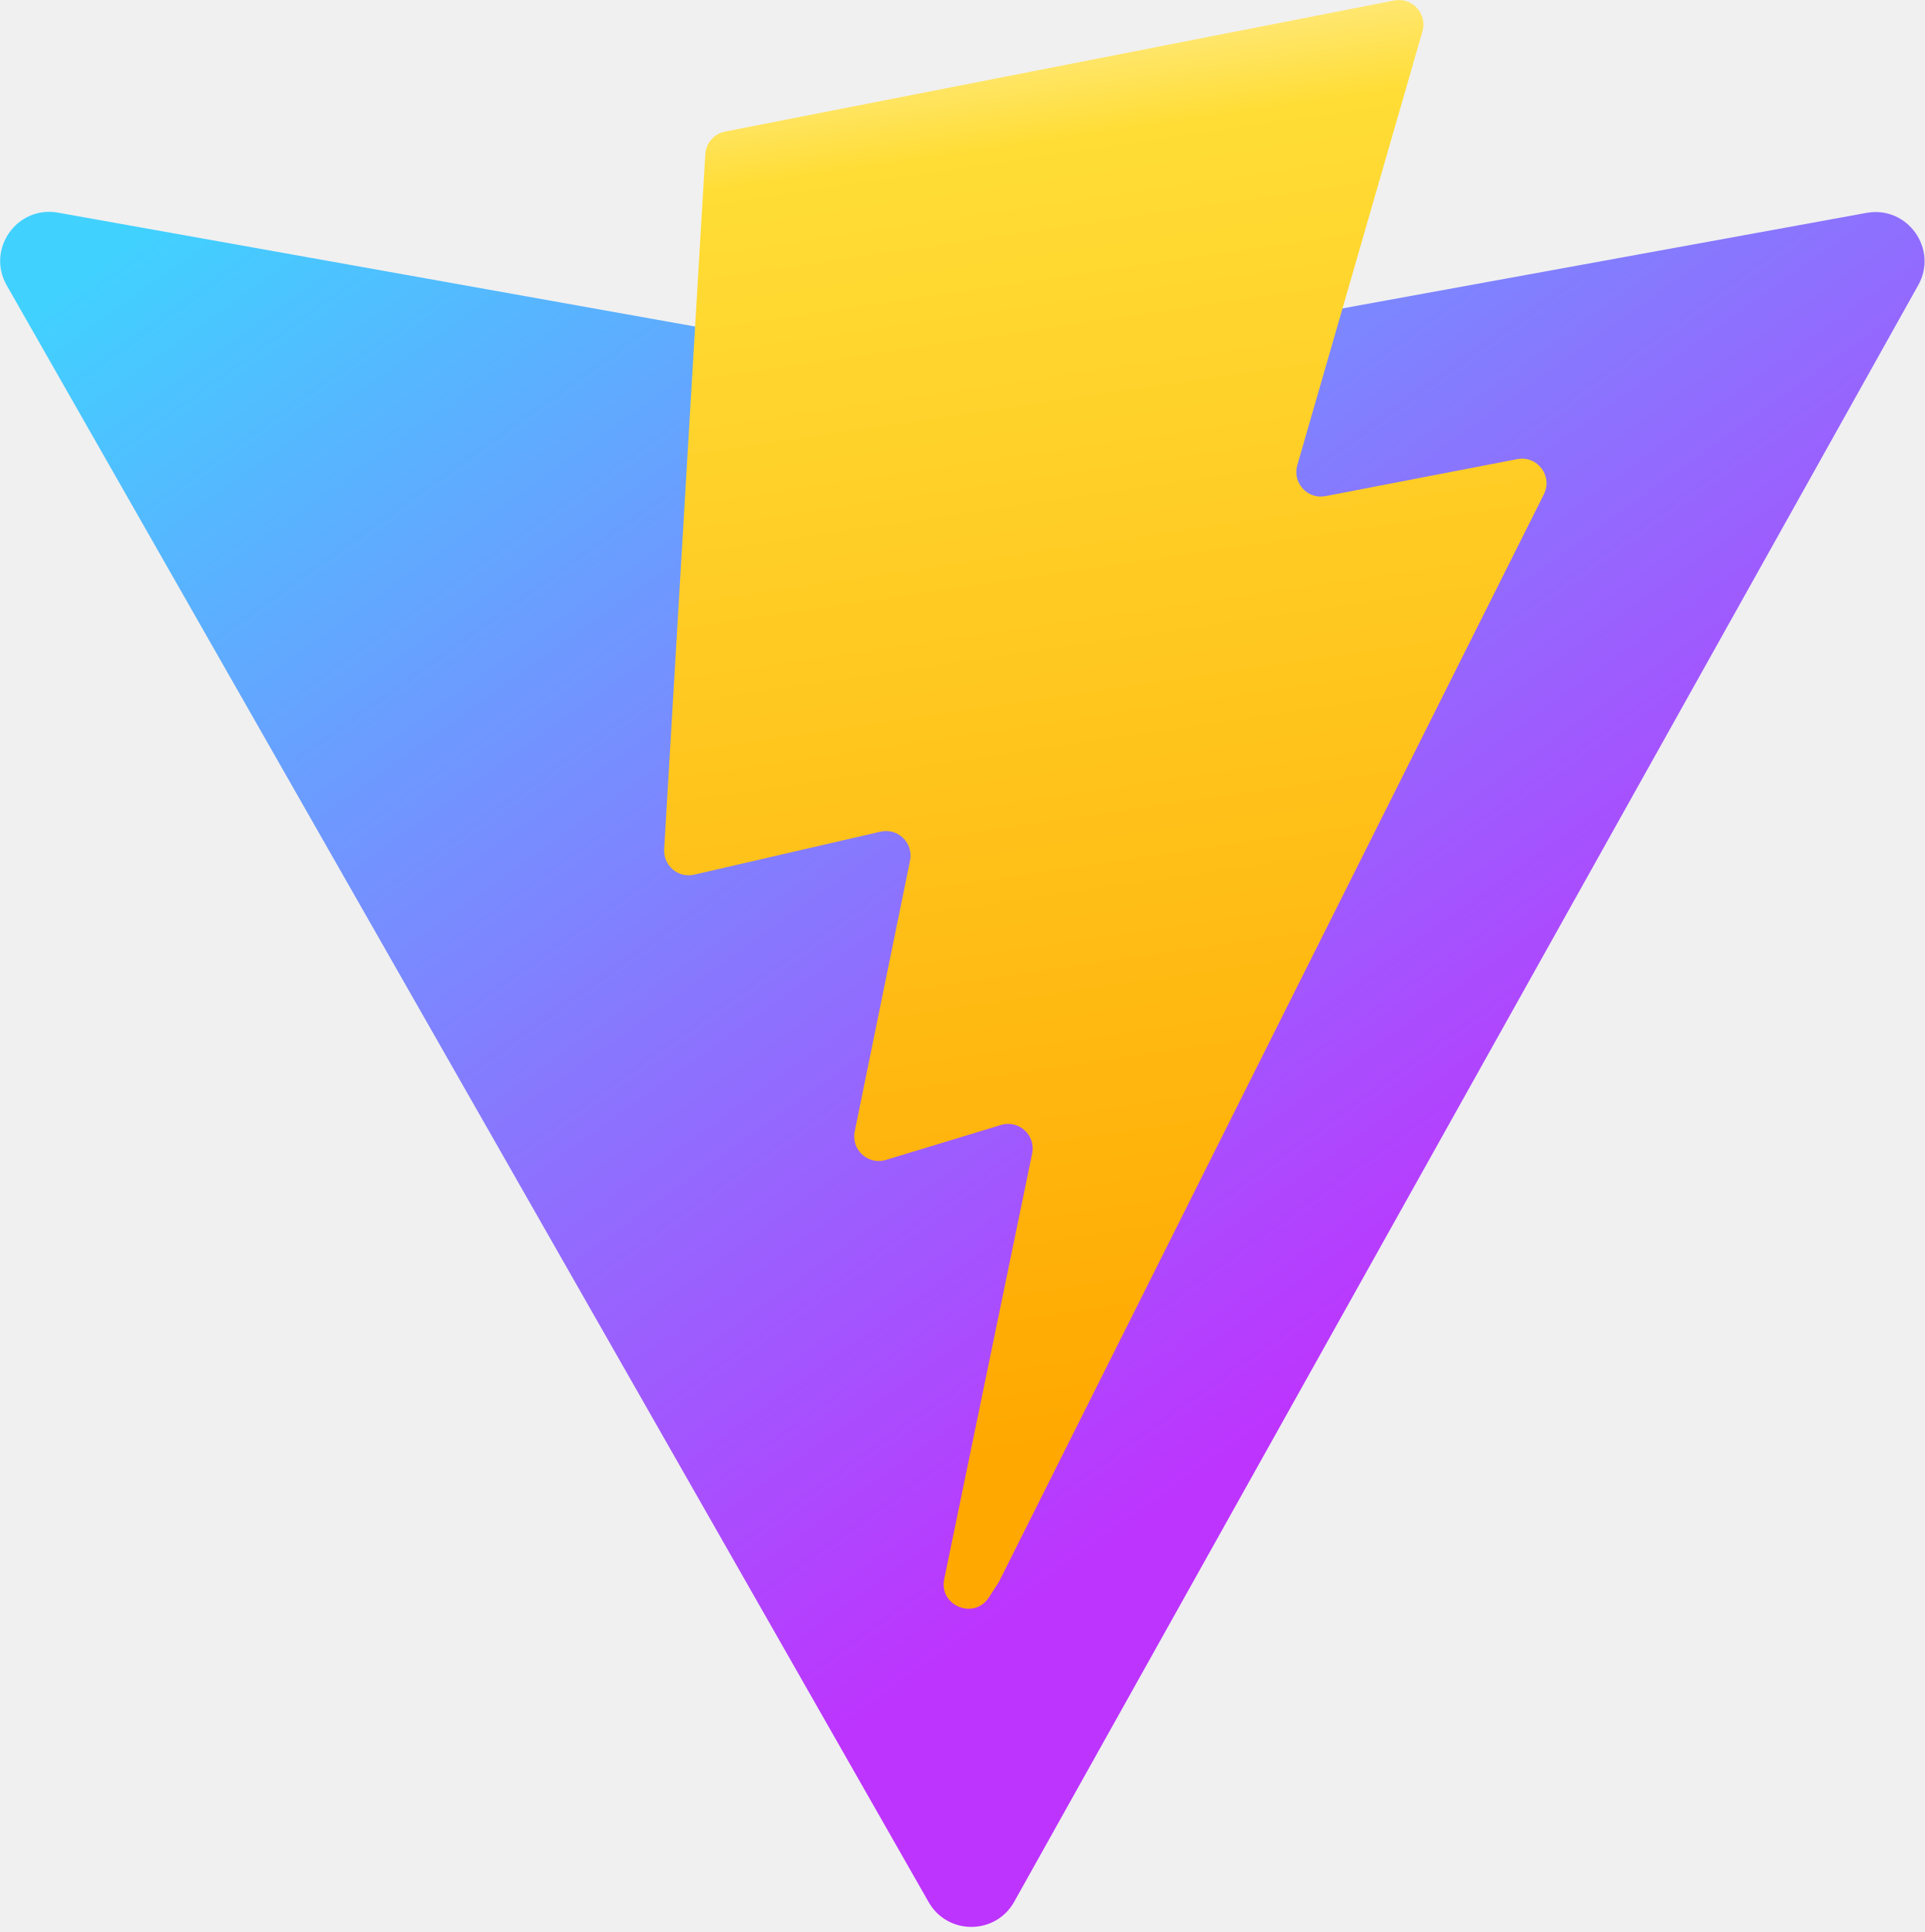
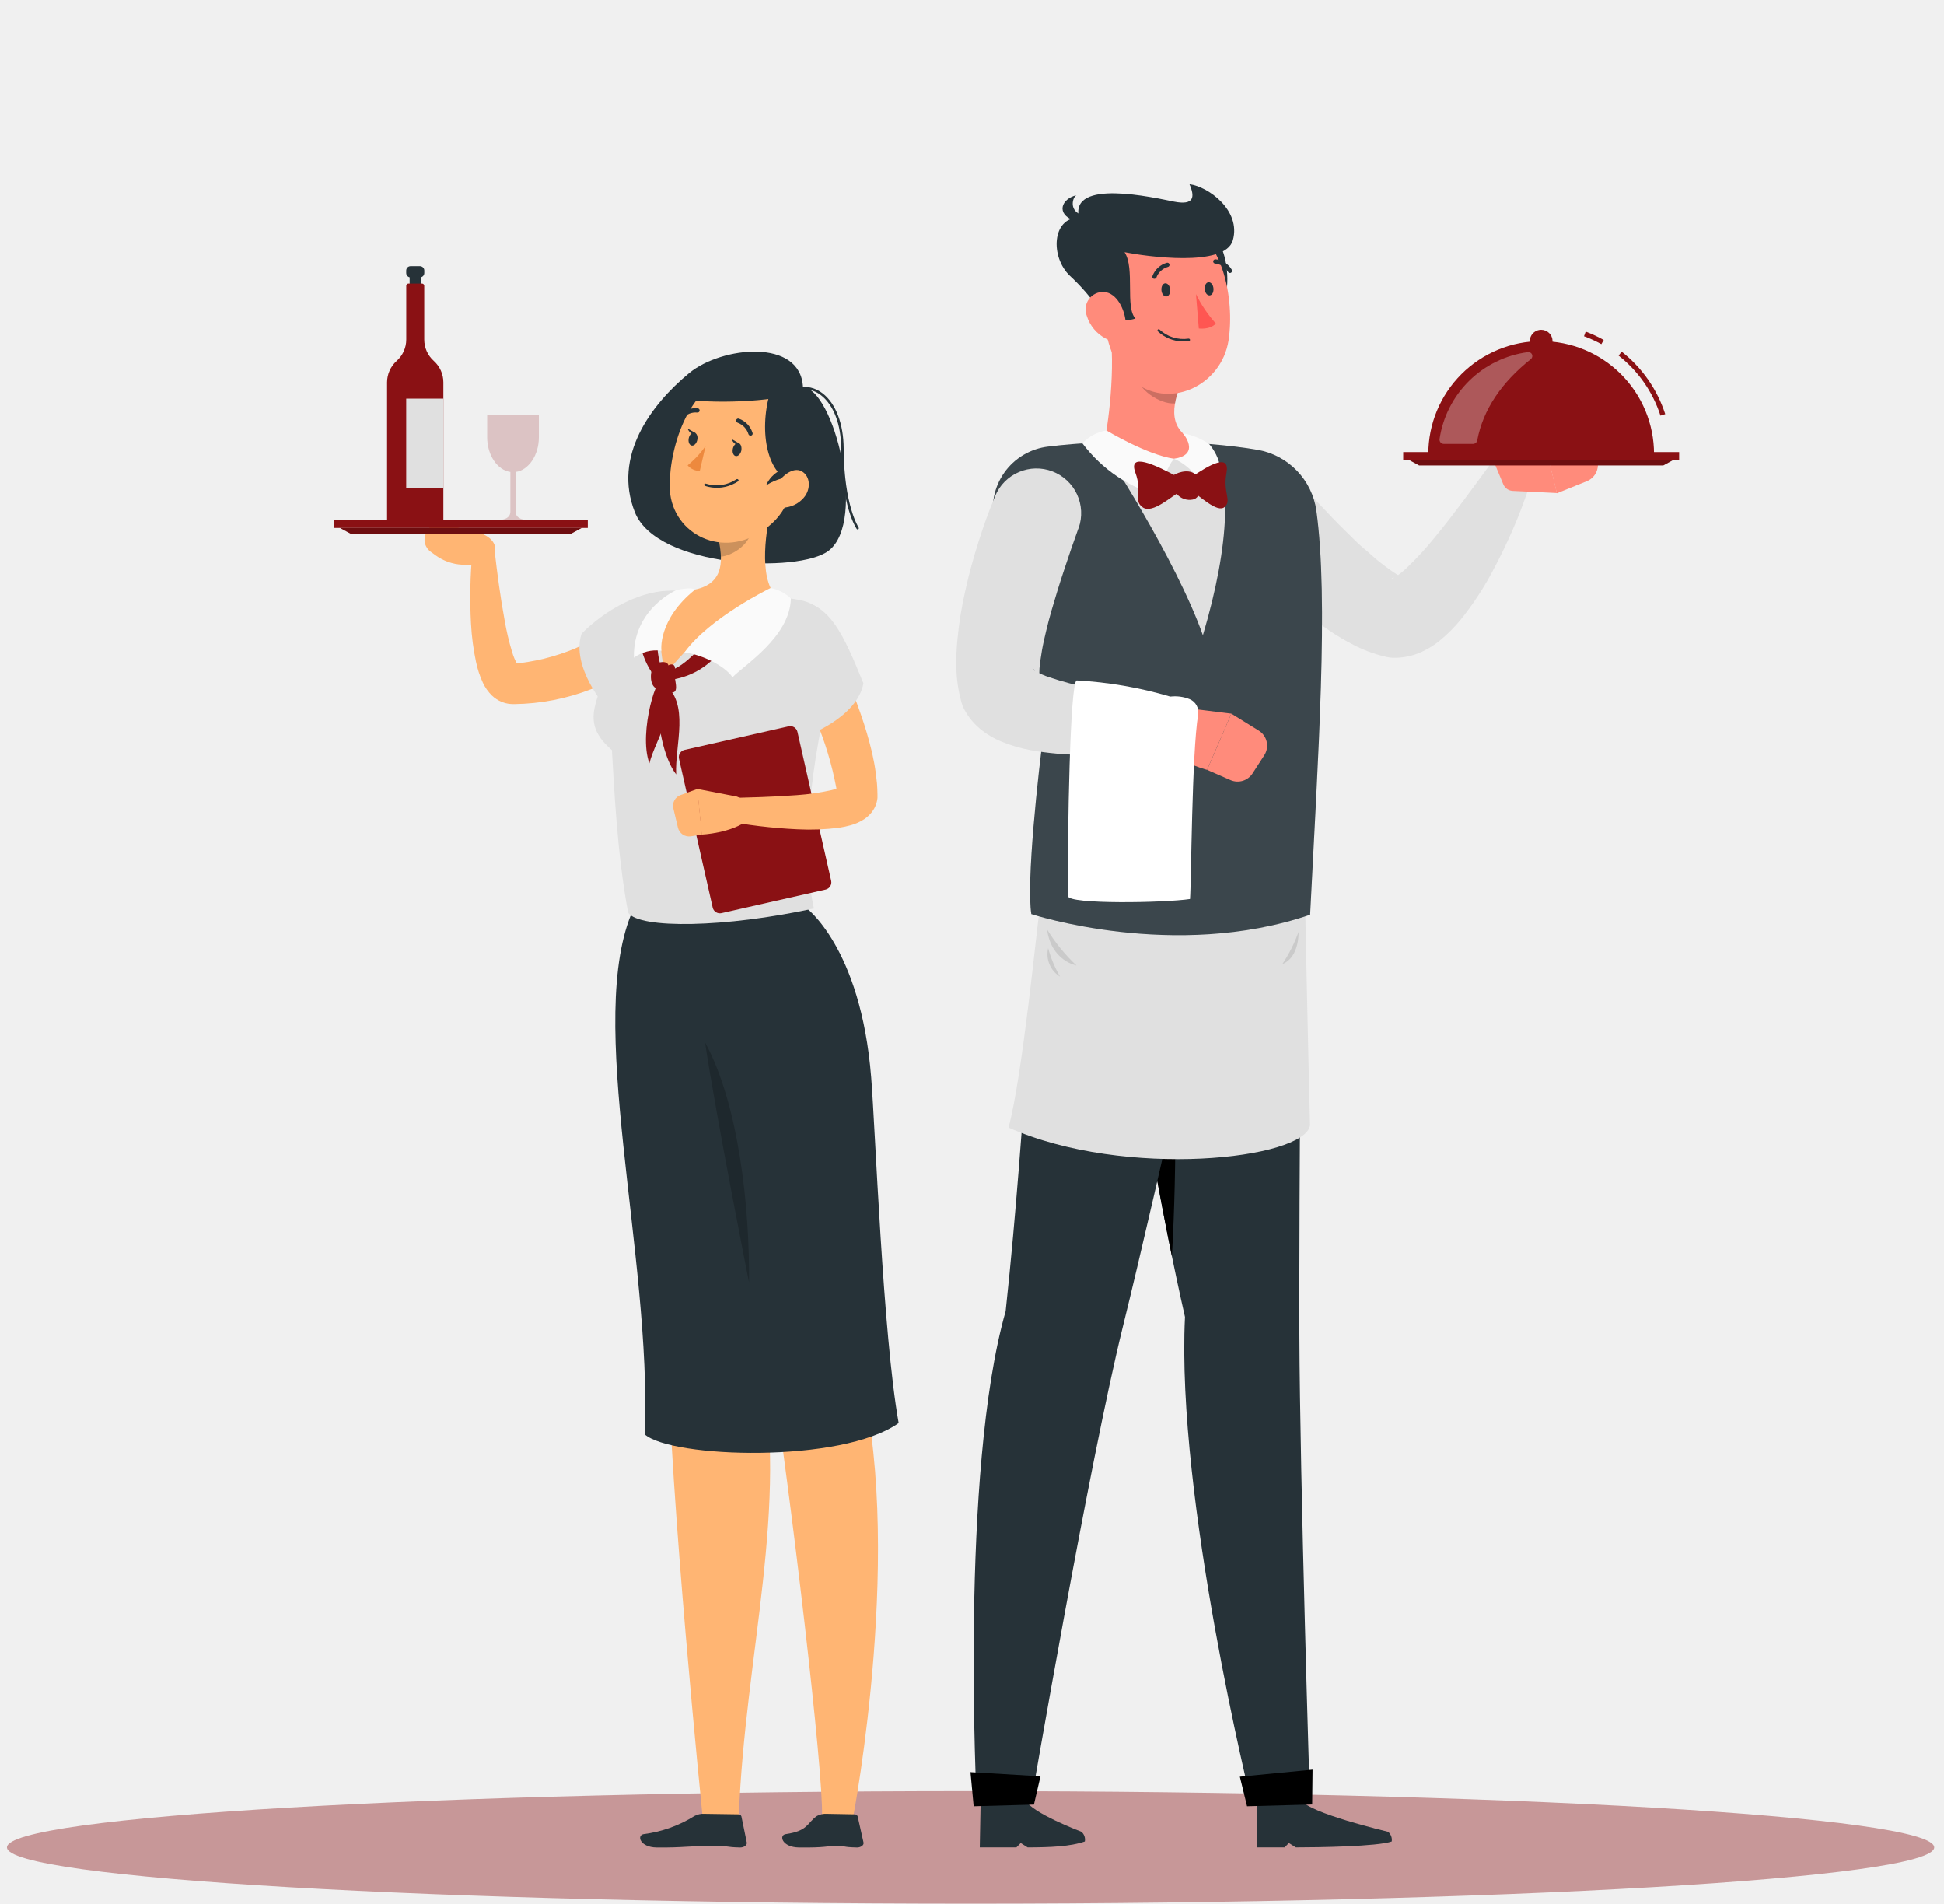
- <svg xmlns="http://www.w3.org/2000/svg" aria-hidden="true" role="img" class="iconify iconify--logos" width="31.88" height="32" preserveAspectRatio="xMidYMid meet" viewBox="0 0 256 257">
-   <defs>
-     <linearGradient id="IconifyId1813088fe1fbc01fb466" x1="-.828%" x2="57.636%" y1="7.652%" y2="78.411%">
-       <stop offset="0%" stop-color="#41D1FF" />
-       <stop offset="100%" stop-color="#BD34FE" />
-     </linearGradient>
-     <linearGradient id="IconifyId1813088fe1fbc01fb467" x1="43.376%" x2="50.316%" y1="2.242%" y2="89.03%">
-       <stop offset="0%" stop-color="#FFEA83" />
-       <stop offset="8.333%" stop-color="#FFDD35" />
-       <stop offset="100%" stop-color="#FFA800" />
-     </linearGradient>
-   </defs>
-   <path fill="url(#IconifyId1813088fe1fbc01fb466)" d="M255.153 37.938L134.897 252.976c-2.483 4.44-8.862 4.466-11.382.048L.875 37.958c-2.746-4.814 1.371-10.646 6.827-9.67l120.385 21.517a6.537 6.537 0 0 0 2.322-.004l117.867-21.483c5.438-.991 9.574 4.796 6.877 9.62Z" />
-   <path fill="url(#IconifyId1813088fe1fbc01fb467)" d="M185.432.063L96.44 17.501a3.268 3.268 0 0 0-2.634 3.014l-5.474 92.456a3.268 3.268 0 0 0 3.997 3.378l24.777-5.718c2.318-.535 4.413 1.507 3.936 3.838l-7.361 36.047c-.495 2.426 1.782 4.5 4.151 3.78l15.304-4.649c2.372-.72 4.652 1.36 4.15 3.788l-11.698 56.621c-.732 3.542 3.979 5.473 5.943 2.437l1.313-2.028l72.516-144.72c1.215-2.423-.88-5.186-3.54-4.672l-25.505 4.922c-2.396.462-4.435-1.77-3.759-4.114l16.646-57.705c.677-2.35-1.37-4.583-3.769-4.113Z" />
+ <svg xmlns="http://www.w3.org/2000/svg" width="143" height="140" viewBox="0 0 143 140" fill="none">
+   <path opacity="0.4" d="M71.395 140C110.543 140 142.278 138.147 142.278 135.862C142.278 133.576 110.543 131.723 71.395 131.723C32.248 131.723 0.513 133.576 0.513 135.862C0.513 138.147 32.248 140 71.395 140Z" fill="#8A1114" />
+   <path d="M50.7 27.434C47.852 29.781 45.07 33.565 46.7 37.67C48.331 41.776 58.764 42.189 60.958 40.5C63.809 38.306 61.291 28.538 59.068 28.48C58.9 24.857 53.08 25.471 50.7 27.434Z" fill="#263238" />
+   <path d="M46.711 66.972C46.711 66.972 47.855 87.788 49.117 99.059C49.245 109.642 51.676 133.551 51.676 133.551H54.348C54.798 121.688 58.099 110.611 55.906 100.148C61.024 79.603 57.518 66.986 57.518 66.986L46.711 66.972Z" fill="#FFB573" />
+   <path d="M49.621 66.986C49.621 66.986 55.123 90.076 56.63 99.911C58.216 110.242 60.578 130.29 60.468 133.544H62.775C62.775 133.544 66.65 113.262 63.064 100.276C66.021 71.03 58.724 67.008 58.724 67.008L49.621 66.986Z" fill="#FFB573" />
+   <path d="M36.427 40.281C36.256 39.034 33.967 38.928 33.967 38.928L32.87 38.376C32.678 38.258 32.447 38.219 32.227 38.269C32.006 38.318 31.814 38.451 31.689 38.639L31.324 39.246C31.217 39.485 31.2 39.754 31.274 40.005C31.349 40.255 31.51 40.471 31.73 40.613L32.062 40.855C32.628 41.259 33.298 41.494 33.993 41.531L35.005 41.586C35.228 41.599 35.451 41.571 35.663 41.505C35.915 41.426 36.13 41.258 36.269 41.033C36.407 40.809 36.459 40.541 36.416 40.281H36.427Z" fill="#FFB573" />
+   <path d="M48.481 47.574C48.342 47.716 48.269 47.786 48.166 47.877L47.877 48.133C47.687 48.294 47.49 48.444 47.296 48.594C46.901 48.886 46.499 49.157 46.086 49.413C45.257 49.912 44.386 50.337 43.483 50.685C41.685 51.385 39.775 51.756 37.846 51.782H37.678C37.59 51.78 37.502 51.773 37.414 51.76C37.243 51.735 37.075 51.689 36.914 51.624C36.643 51.513 36.395 51.352 36.182 51.149C35.908 50.879 35.684 50.562 35.521 50.213C35.293 49.719 35.122 49.2 35.013 48.667C34.819 47.749 34.697 46.818 34.647 45.881C34.548 44.087 34.585 42.288 34.757 40.5C34.777 40.3 34.87 40.114 35.018 39.979C35.167 39.843 35.359 39.767 35.56 39.764C35.761 39.761 35.956 39.833 36.108 39.964C36.26 40.096 36.358 40.279 36.383 40.478V40.5C36.581 42.203 36.808 43.933 37.115 45.589C37.25 46.391 37.437 47.183 37.674 47.961C37.769 48.28 37.898 48.586 38.062 48.875C38.127 48.981 38.193 49.032 38.164 48.996C38.115 48.944 38.055 48.904 37.988 48.879C37.929 48.852 37.866 48.834 37.802 48.824H37.703C38.489 48.752 39.269 48.623 40.036 48.437C40.796 48.247 41.541 48.002 42.266 47.705C42.987 47.397 43.683 47.03 44.346 46.609C44.679 46.404 45 46.188 45.311 45.958C45.465 45.845 45.611 45.728 45.757 45.611L45.969 45.435L46.13 45.293L46.225 45.209C46.544 44.923 46.962 44.773 47.389 44.791C47.817 44.809 48.22 44.994 48.514 45.305C48.808 45.616 48.968 46.03 48.961 46.458C48.954 46.886 48.781 47.294 48.477 47.596L48.481 47.574Z" fill="#FFB573" />
+   <path d="M50.279 43.516C47.388 43.033 44.353 45 42.781 46.601C41.97 49.044 44.569 52.012 44.569 52.012C44.569 52.012 48.272 49.738 49.607 48.184C50.941 46.631 51.946 43.794 50.279 43.516Z" fill="#E0E0E0" />
+   <path d="M59.236 66.708C59.236 66.708 63.316 69.604 64.084 79.23C64.391 83.021 64.943 98.145 66.105 104.652C61.919 107.642 49.387 107.233 47.424 105.486C47.98 92.325 42.949 74.868 46.598 66.84C52.637 66.098 59.236 66.708 59.236 66.708Z" fill="#263238" />
+   <path opacity="0.2" d="M55.098 94.313C55.153 88.782 54.337 81.171 51.862 76.659C52.707 82.289 55.098 94.313 55.098 94.313Z" fill="black" />
+   <path d="M44.682 47.976C44.682 51.109 42.185 52.754 45.011 55.167C45.179 57.872 45.377 62.716 46.207 67.129C47.066 68.324 53.346 68.225 59.872 66.811C59.02 63.027 59.335 56.863 61.569 48.433C61.687 47.965 61.709 47.478 61.63 47.001C61.552 46.525 61.377 46.07 61.114 45.665C60.852 45.259 60.509 44.912 60.107 44.646C59.704 44.379 59.251 44.199 58.775 44.115C58.238 44.02 57.679 43.933 57.086 43.86C55.045 43.559 52.986 43.405 50.923 43.399C50.257 43.399 49.566 43.443 48.908 43.487C47.765 43.557 46.692 44.061 45.907 44.895C45.122 45.729 44.684 46.831 44.682 47.976Z" fill="#E0E0E0" />
+   <path d="M58.014 53.416L50.355 55.15C50.063 55.216 49.881 55.506 49.947 55.797L52.426 66.747C52.492 67.038 52.782 67.221 53.074 67.155L60.732 65.421C61.024 65.355 61.206 65.065 61.141 64.774L58.661 53.824C58.595 53.532 58.305 53.35 58.014 53.416Z" fill="#8A1114" />
+   <path d="M51.679 47.438C51.679 47.438 50.44 48.923 49.416 49.266L49.3 49.998C50.594 49.832 51.789 49.216 52.674 48.257L51.679 47.438Z" fill="#8A1114" />
+   <path d="M48.312 46.543C48.312 46.543 48.261 48.473 48.795 49.416L48.397 50.045C47.535 49.064 47.045 47.812 47.015 46.506L48.312 46.543Z" fill="#8A1114" />
+   <path d="M56.834 36.906C56.344 38.851 55.77 42.438 57.086 43.852C57.086 43.852 52.184 45.19 48.989 49.577C47.526 44.967 50.937 43.392 50.937 43.392C53.171 43.026 53.2 41.396 52.893 39.831L56.834 36.906Z" fill="#FFB573" />
+   <path opacity="0.2" d="M55.229 38.102L52.897 39.838C52.972 40.199 53.016 40.566 53.029 40.935C53.877 40.876 55.083 40.039 55.222 39.165C55.286 38.814 55.288 38.454 55.229 38.102V38.102Z" fill="black" />
+   <path d="M59.108 33.441C58.169 36.592 57.84 37.948 55.862 39.187C52.886 41.048 49.281 39.133 49.259 35.747C49.259 32.698 50.784 28.07 54.173 27.566C57.562 27.061 60.062 30.285 59.108 33.441Z" fill="#FFB573" />
+   <path d="M56.651 28.838C55.763 31.876 56.523 35.053 58.337 35.418C60.856 34.479 60.731 31.682 60.088 30.403C59.444 29.123 57.163 27.087 56.651 28.838Z" fill="#263238" />
+   <path d="M58.03 34.296C56.63 34.76 56.359 35.7 56.359 35.7C56.359 35.7 57.32 35.02 58.242 35.148C58.108 34.883 58.035 34.592 58.03 34.296Z" fill="#263238" />
+   <path d="M54.531 33.144C54.469 33.404 54.282 33.579 54.111 33.539C53.939 33.499 53.847 33.247 53.91 32.987C53.972 32.728 54.158 32.548 54.33 32.592C54.502 32.636 54.578 32.885 54.531 33.144Z" fill="#263238" />
+   <path d="M51.288 32.373C51.226 32.633 51.04 32.808 50.868 32.764C50.696 32.72 50.605 32.475 50.667 32.212C50.729 31.949 50.915 31.777 51.087 31.821C51.259 31.865 51.354 32.11 51.288 32.373Z" fill="#263238" />
+   <path d="M51.168 31.854L50.579 31.514C50.579 31.514 50.788 32.084 51.168 31.854Z" fill="#263238" />
+   <path d="M51.903 32.797C51.531 33.332 51.085 33.812 50.579 34.223C50.69 34.352 50.828 34.455 50.982 34.526C51.137 34.598 51.305 34.635 51.475 34.636L51.903 32.797Z" fill="#ED893E" />
+   <path d="M59.126 36.603C58.933 36.83 58.693 37.013 58.422 37.139C58.151 37.265 57.857 37.332 57.558 37.334C56.794 37.312 56.662 36.435 57.083 35.714C57.448 35.064 58.311 34.292 58.977 34.661C59.642 35.031 59.645 36.011 59.126 36.603Z" fill="#FFB573" />
+   <path d="M55.142 32.026C55.102 32.006 55.072 31.972 55.057 31.931C54.999 31.739 54.897 31.564 54.76 31.419C54.623 31.273 54.455 31.16 54.268 31.09C54.227 31.079 54.193 31.052 54.172 31.016C54.151 30.98 54.144 30.937 54.154 30.896C54.159 30.876 54.168 30.857 54.18 30.84C54.192 30.824 54.208 30.81 54.226 30.8C54.243 30.79 54.263 30.783 54.284 30.781C54.304 30.778 54.325 30.78 54.344 30.786C54.584 30.87 54.8 31.008 54.976 31.19C55.152 31.372 55.282 31.594 55.357 31.836C55.365 31.855 55.368 31.876 55.367 31.896C55.366 31.917 55.361 31.937 55.351 31.956C55.342 31.975 55.329 31.991 55.313 32.004C55.297 32.017 55.278 32.027 55.258 32.033C55.22 32.045 55.178 32.043 55.142 32.026V32.026Z" fill="#263238" />
+   <path d="M50.111 30.816C50.07 30.817 50.029 30.803 49.998 30.775C49.969 30.745 49.953 30.706 49.953 30.664C49.953 30.622 49.969 30.582 49.998 30.552C50.161 30.364 50.367 30.218 50.599 30.126C50.83 30.034 51.081 30 51.328 30.026C51.37 30.033 51.408 30.056 51.433 30.09C51.458 30.124 51.469 30.167 51.464 30.209C51.458 30.25 51.435 30.287 51.401 30.312C51.368 30.336 51.326 30.347 51.285 30.34C51.089 30.321 50.891 30.349 50.708 30.423C50.525 30.497 50.363 30.614 50.235 30.765C50.22 30.782 50.2 30.795 50.179 30.804C50.157 30.812 50.134 30.817 50.111 30.816V30.816Z" fill="#263238" />
+   <path d="M54.403 32.629L53.815 32.285C53.815 32.285 54.023 32.859 54.403 32.629Z" fill="#263238" />
+   <path d="M54.213 58.585L51.288 58.019L51.617 61.378C51.617 61.378 53.811 61.283 55.061 60.282L55.178 59.843C55.043 59.115 54.878 58.848 54.213 58.585Z" fill="#FFB573" />
+   <path d="M49.53 59.452L49.87 60.874C49.92 61.078 50.044 61.256 50.218 61.373C50.393 61.49 50.605 61.538 50.813 61.506L51.632 61.378L51.303 58.019L50.056 58.472C49.864 58.542 49.704 58.681 49.607 58.862C49.51 59.042 49.482 59.252 49.53 59.452V59.452Z" fill="#FFB573" />
+   <path d="M60.753 46.572C61.642 48.274 62.417 50.033 63.075 51.837C63.404 52.739 63.714 53.664 63.963 54.611C64.234 55.592 64.418 56.596 64.511 57.609C64.533 57.876 64.544 58.15 64.548 58.428V58.527V58.684C64.539 58.792 64.519 58.898 64.489 59.002C64.436 59.203 64.352 59.396 64.241 59.572C64.072 59.835 63.85 60.06 63.59 60.234C63.272 60.445 62.921 60.602 62.552 60.698C62.272 60.776 61.987 60.835 61.7 60.877C60.704 61.003 59.698 61.041 58.695 60.991C56.793 60.903 54.901 60.676 53.032 60.311C52.83 60.277 52.647 60.169 52.522 60.007C52.396 59.845 52.336 59.641 52.353 59.437C52.371 59.232 52.465 59.042 52.616 58.904C52.768 58.766 52.966 58.69 53.171 58.691V58.691C54.999 58.658 56.849 58.611 58.629 58.475C59.481 58.416 60.328 58.294 61.163 58.11C61.333 58.071 61.5 58.019 61.663 57.956C61.744 57.934 61.819 57.894 61.883 57.839C61.813 57.881 61.755 57.94 61.715 58.011C61.666 58.088 61.629 58.172 61.605 58.26C61.592 58.309 61.582 58.359 61.576 58.41C61.574 58.434 61.574 58.459 61.576 58.483V58.483C61.576 58.296 61.543 58.117 61.514 57.913C61.194 56.218 60.695 54.562 60.026 52.974C59.364 51.325 58.607 49.647 57.832 48.064V48.035C57.675 47.652 57.668 47.224 57.812 46.837C57.956 46.449 58.241 46.13 58.609 45.943C58.978 45.755 59.404 45.714 59.802 45.827C60.2 45.939 60.541 46.198 60.757 46.55L60.753 46.572Z" fill="#FFB573" />
+   <path d="M58.965 44.229C61.06 44.616 61.992 46.499 63.513 50.257C63.049 52.787 59.331 54.118 59.331 54.118C59.331 54.118 57.196 50.334 56.772 48.327C56.348 46.32 56.852 43.838 58.965 44.229Z" fill="#E0E0E0" />
+   <path d="M54.538 133.58C54.521 133.532 54.488 133.49 54.444 133.463C54.4 133.436 54.348 133.424 54.297 133.431L51.818 133.394C51.565 133.377 51.312 133.432 51.087 133.551C49.953 134.26 48.678 134.715 47.351 134.886C46.825 134.966 47.062 135.854 48.305 135.869C50.356 135.891 50.729 135.737 52.48 135.756C53.975 135.774 53.263 135.84 54.451 135.869C54.736 135.869 54.97 135.69 54.933 135.503L54.538 133.58Z" fill="#263238" />
+   <path d="M63.089 133.58C63.072 133.532 63.038 133.491 62.995 133.464C62.951 133.437 62.899 133.425 62.848 133.431L60.826 133.394C60.573 133.376 60.319 133.43 60.095 133.551C59.364 134.059 59.466 134.648 57.799 134.886C57.273 134.966 57.532 135.854 58.775 135.869C60.826 135.891 60.702 135.756 61.536 135.756C62.369 135.756 61.857 135.84 63.049 135.869C63.334 135.869 63.565 135.69 63.521 135.503L63.089 133.58Z" fill="#263238" />
+   <path d="M50.331 48.002C51.369 48.045 53.273 48.897 53.884 49.807C54.747 48.912 58.117 46.832 58.176 44.013C57.763 43.616 57.243 43.349 56.681 43.245C56.681 43.245 52.184 45.421 50.331 48.002Z" fill="#FAFAFA" />
+   <path d="M48.649 47.855C48.649 47.855 48.367 45.578 51.124 43.366C50.846 43.139 49.757 43.395 49.757 43.395C49.757 43.395 46.536 44.781 46.631 48.367C47.211 47.941 47.935 47.757 48.649 47.855V47.855Z" fill="#FAFAFA" />
+   <path d="M48.239 48.82C47.841 49.007 47.684 50.305 48.239 50.608C48.795 50.911 48.74 49.672 49.062 49.248C49.384 48.824 48.938 48.495 48.239 48.82Z" fill="#8A1114" />
+   <path d="M48.729 49.325C48.444 49.691 48.813 50.934 49.428 50.93C50.042 50.926 49.512 49.833 49.632 49.292C49.753 48.751 49.215 48.682 48.729 49.325Z" fill="#8A1114" />
+   <path d="M48.813 50.25C48.13 49.193 48.082 54.761 49.738 56.955C49.629 54.794 50.787 51.73 48.813 50.25Z" fill="#8A1114" />
+   <path d="M48.751 50.202C48.448 49.127 46.923 53.836 47.768 56.136C48.247 54.275 50.034 51.979 48.751 50.202Z" fill="#8A1114" />
+   <path d="M53.847 35.641C54.007 35.572 54.16 35.489 54.304 35.393C54.312 35.385 54.319 35.375 54.324 35.364C54.328 35.353 54.33 35.342 54.33 35.331C54.33 35.319 54.328 35.307 54.324 35.297C54.319 35.286 54.312 35.276 54.304 35.268C54.289 35.249 54.267 35.236 54.243 35.232C54.218 35.228 54.194 35.233 54.173 35.246C53.847 35.465 53.476 35.608 53.087 35.664C52.699 35.72 52.303 35.689 51.928 35.572C51.917 35.567 51.905 35.564 51.893 35.564C51.881 35.564 51.869 35.566 51.858 35.571C51.847 35.575 51.836 35.581 51.828 35.59C51.819 35.598 51.812 35.608 51.807 35.619C51.799 35.642 51.8 35.667 51.811 35.689C51.821 35.711 51.84 35.728 51.862 35.736C52.513 35.95 53.22 35.917 53.847 35.641V35.641Z" fill="#263238" />
+   <path d="M43.238 38.218H24.561V38.825H43.238V38.218Z" fill="#8A1114" />
+   <path d="M42.792 38.825H25.007L25.789 39.249H42.01L42.792 38.825Z" fill="#8A1114" />
+   <path opacity="0.2" d="M42.792 38.825H25.007L25.789 39.249H42.01L42.792 38.825Z" fill="black" />
+   <path d="M30.545 21.961C30.436 21.96 30.331 21.916 30.254 21.839C30.177 21.762 30.133 21.657 30.132 21.548V20.163C30.133 20.053 30.177 19.949 30.254 19.872C30.331 19.794 30.436 19.75 30.545 19.75V19.75C30.654 19.75 30.759 19.794 30.836 19.872C30.914 19.949 30.957 20.053 30.958 20.163V21.548C30.957 21.657 30.914 21.762 30.836 21.839C30.759 21.916 30.654 21.96 30.545 21.961V21.961Z" fill="#263238" />
+   <path d="M31.211 20.078V19.896C31.211 19.718 31.067 19.574 30.889 19.574H30.202C30.024 19.574 29.88 19.718 29.88 19.896V20.078C29.88 20.256 30.024 20.4 30.202 20.4H30.889C31.067 20.4 31.211 20.256 31.211 20.078Z" fill="#263238" />
+   <path d="M31.207 24.97V21.018C31.207 20.975 31.19 20.934 31.16 20.903C31.13 20.872 31.089 20.855 31.046 20.854H30.044C30.001 20.855 29.96 20.872 29.93 20.903C29.9 20.934 29.884 20.975 29.884 21.018V24.97C29.884 25.267 29.821 25.561 29.699 25.832C29.578 26.102 29.4 26.345 29.178 26.542C28.957 26.741 28.78 26.984 28.658 27.255C28.537 27.526 28.473 27.82 28.472 28.118V38.255H32.614V28.118C32.614 27.82 32.551 27.526 32.43 27.255C32.308 26.983 32.131 26.74 31.909 26.542V26.542C31.688 26.344 31.511 26.102 31.39 25.831C31.269 25.56 31.207 25.267 31.207 24.97V24.97Z" fill="#8A1114" />
+   <path d="M32.614 29.317H29.88V35.871H32.614V29.317Z" fill="#E0E0E0" />
+   <path d="M36.497 38.218H36.003C36.168 38.23 36.333 38.23 36.497 38.218Z" fill="#8A1114" />
+   <path d="M39.476 38.218H38.979C39.145 38.23 39.311 38.23 39.476 38.218Z" fill="#8A1114" />
+   <path opacity="0.2" d="M35.835 30.487V32.15C35.835 33.473 36.588 34.574 37.542 34.709V37.634C37.542 38.083 37.104 38.211 36.764 38.241H38.712C38.372 38.211 37.934 38.083 37.934 37.634V34.709C38.888 34.577 39.641 33.477 39.641 32.15V30.487H35.835Z" fill="#8A1114" />
+   <path d="M58.487 28.922C57.024 29.544 52.126 29.734 50.206 29.317C52.191 26.513 56.651 25.69 58.487 28.922Z" fill="#263238" />
+   <path d="M63.097 38.939C63.083 38.939 63.069 38.935 63.056 38.929C63.043 38.922 63.032 38.913 63.023 38.902C62.976 38.837 61.898 37.25 61.876 33.002C61.876 31.229 61.331 29.803 60.413 29.083C60.175 28.886 59.894 28.747 59.592 28.679C59.29 28.61 58.977 28.613 58.677 28.688C58.665 28.691 58.653 28.691 58.641 28.689C58.629 28.687 58.618 28.682 58.608 28.676C58.597 28.669 58.589 28.661 58.582 28.651C58.575 28.641 58.57 28.63 58.567 28.619C58.564 28.607 58.564 28.595 58.566 28.583C58.568 28.571 58.573 28.559 58.579 28.549C58.586 28.539 58.594 28.53 58.604 28.523C58.614 28.516 58.625 28.512 58.636 28.509C58.963 28.431 59.302 28.429 59.629 28.503C59.956 28.578 60.262 28.726 60.523 28.936C61.492 29.693 62.051 31.174 62.062 32.998C62.084 37.18 63.159 38.782 63.159 38.796C63.166 38.806 63.171 38.817 63.173 38.829C63.176 38.841 63.176 38.853 63.174 38.865C63.172 38.877 63.168 38.888 63.162 38.898C63.155 38.908 63.147 38.917 63.137 38.924C63.125 38.932 63.111 38.937 63.097 38.939Z" fill="#263238" />
+   <path d="M89.404 17.417C90.424 18.814 90.42 20.989 90.073 22.169C88.245 21.34 88.53 18.956 88.53 18.956L89.404 17.417Z" fill="#263238" />
+   <path d="M94.869 34.702L95.922 35.86L97.019 37.038C97.75 37.816 98.481 38.577 99.234 39.308C99.6 39.673 99.966 40.039 100.357 40.361C100.748 40.682 101.088 41.026 101.472 41.322C101.856 41.618 102.203 41.882 102.543 42.108C102.799 42.28 103.068 42.431 103.347 42.562L102.788 42.474C102.622 42.454 102.454 42.491 102.313 42.58C102.313 42.58 102.4 42.58 102.525 42.507C102.864 42.299 103.179 42.053 103.464 41.776C104.213 41.064 104.913 40.303 105.559 39.498C106.257 38.661 106.937 37.769 107.613 36.866C108.29 35.963 108.966 35.038 109.631 34.128L109.664 34.087C109.897 33.78 110.231 33.564 110.607 33.477C110.983 33.39 111.377 33.438 111.722 33.612C112.066 33.786 112.339 34.075 112.492 34.429C112.645 34.783 112.669 35.18 112.56 35.55C112.19 36.705 111.761 37.841 111.277 38.953C110.798 40.05 110.268 41.147 109.668 42.243C109.046 43.384 108.327 44.469 107.518 45.486C107.036 46.087 106.492 46.636 105.895 47.124C105.5 47.444 105.066 47.714 104.605 47.928C103.927 48.244 103.184 48.397 102.437 48.374C102.299 48.369 102.162 48.351 102.027 48.319L101.874 48.286C101.073 48.095 100.298 47.806 99.567 47.427C98.954 47.115 98.362 46.765 97.794 46.378C96.752 45.677 95.757 44.906 94.818 44.071C93.897 43.271 93.041 42.434 92.212 41.582C91.802 41.15 91.393 40.719 91.001 40.273C90.61 39.827 90.234 39.392 89.821 38.884C89.359 38.214 89.163 37.398 89.268 36.592C89.373 35.785 89.773 35.047 90.391 34.518C91.009 33.989 91.8 33.708 92.613 33.729C93.426 33.749 94.202 34.069 94.793 34.628L94.869 34.702Z" fill="#E0E0E0" />
+   <path d="M111.269 36.102L114.527 36.259L113.47 31.872C113.47 31.872 110.439 32.095 109.953 33.653C109.902 33.826 109.913 34.012 109.982 34.179L110.582 35.616C110.639 35.754 110.733 35.872 110.855 35.959C110.977 36.045 111.12 36.094 111.269 36.102V36.102Z" fill="#FF8B7B" />
+   <path d="M117.433 33.656L116.804 32.194C116.682 31.91 116.463 31.679 116.187 31.541C115.91 31.404 115.594 31.368 115.294 31.441L113.466 31.89L114.523 36.277L116.716 35.393C116.879 35.328 117.028 35.232 117.153 35.108C117.278 34.986 117.377 34.839 117.443 34.676C117.51 34.514 117.544 34.34 117.542 34.165C117.54 33.99 117.503 33.817 117.433 33.656V33.656Z" fill="#FF8B7B" />
+   <path d="M87.166 96.854C83.708 81.642 81.569 63.301 81.569 63.301L95.75 63.075C95.75 63.075 95.553 87.791 95.582 98.145C95.619 108.911 96.365 132.604 96.365 132.604H92.062C92.062 132.604 86.508 110.161 87.166 96.854Z" fill="#263238" />
+   <path d="M86.062 75.866L83.818 79.193C84.487 83.346 85.28 87.919 86.205 92.401C86.593 85.514 86.527 77.511 86.062 75.866Z" fill="black" />
+   <path d="M102.104 134.714C102.104 134.714 96.178 133.317 95.732 132.378H92.442L92.464 135.862H94.496L94.807 135.54L95.323 135.862C96.968 135.862 101.34 135.796 102.375 135.427C102.395 135.294 102.381 135.159 102.334 135.034C102.286 134.909 102.207 134.799 102.104 134.714V134.714Z" fill="#263238" />
+   <path d="M73.976 96.426C75.618 81.127 75.567 70.905 77.566 63.367L90.479 63.173C90.479 63.173 85.101 87.44 82.604 97.538C80.107 107.635 75.834 132.597 75.834 132.597H71.849C71.849 132.597 70.595 108.257 73.976 96.426Z" fill="#263238" />
+   <path d="M76.543 66.346C76.257 68.174 75.241 78.988 74.188 82.925C82.798 86.746 95.959 85.243 96.365 82.764C96.244 78.173 95.999 66.346 95.999 66.346H76.543Z" fill="#E0E0E0" />
+   <path opacity="0.1" d="M77.022 68.353C77.623 69.328 78.349 70.219 79.182 71.004C79.182 71.004 77.325 70.671 77.022 68.353Z" fill="black" />
+   <path opacity="0.1" d="M94.328 70.901C94.822 70.165 95.222 69.371 95.52 68.536C95.52 68.536 95.604 70.404 94.328 70.901Z" fill="black" />
+   <path opacity="0.1" d="M77.102 69.731C77.3 70.464 77.594 71.167 77.976 71.823C77.628 71.611 77.356 71.295 77.199 70.919C77.042 70.543 77.008 70.128 77.102 69.731V69.731Z" fill="black" />
+   <path d="M79.548 134.714C79.548 134.714 75.852 133.317 75.428 132.378H72.138L72.072 135.862H74.766L75.084 135.54L75.592 135.862C77.237 135.862 78.754 135.796 79.8 135.427C79.825 135.296 79.815 135.161 79.77 135.036C79.726 134.911 79.649 134.799 79.548 134.714V134.714Z" fill="#263238" />
+   <path d="M77.091 32.844C81.653 32.278 88.168 32.333 92.537 33.086C93.628 33.284 94.63 33.82 95.4 34.618C96.171 35.416 96.67 36.437 96.829 37.535C97.746 44.133 96.957 55.664 96.372 67.271C86.391 70.686 75.863 67.224 75.863 67.224C75.497 64.884 76.316 57.21 76.864 53.116C76.042 48.886 74.305 44.042 73.143 38.423C73.002 37.795 72.994 37.143 73.121 36.512C73.247 35.88 73.505 35.282 73.877 34.756C74.249 34.23 74.727 33.788 75.281 33.459C75.835 33.13 76.451 32.92 77.091 32.844V32.844Z" fill="#263238" />
+   <path opacity="0.1" d="M77.091 32.844C81.653 32.278 88.168 32.333 92.537 33.086C93.628 33.284 94.63 33.82 95.4 34.618C96.171 35.416 96.67 36.437 96.829 37.535C97.746 44.133 96.957 55.664 96.372 67.271C86.391 70.686 75.863 67.224 75.863 67.224C75.497 64.884 76.316 57.21 76.864 53.116C76.042 48.886 74.305 44.042 73.143 38.423C73.002 37.795 72.994 37.143 73.121 36.512C73.247 35.88 73.505 35.282 73.877 34.756C74.249 34.23 74.727 33.788 75.281 33.459C75.835 33.13 76.451 32.92 77.091 32.844V32.844Z" fill="white" />
+   <path d="M81.606 24.133L86.797 28.392C86.125 30.179 85.912 32.047 88.844 32.753C89.576 33.722 88.479 35.422 87.177 36.083C84.099 35.382 82.326 34.555 81.131 32.914C81.507 31.627 82.107 26.776 81.606 24.133Z" fill="#FF8B7B" />
+   <path opacity="0.2" d="M83.77 25.909L86.797 28.388C86.633 28.801 86.511 29.23 86.432 29.668C85.258 29.752 83.628 28.571 83.555 27.496C83.528 26.958 83.601 26.421 83.77 25.909V25.909Z" fill="black" />
+   <path d="M80.86 21.23C81.335 24.487 81.445 26.418 83.24 27.946C85.942 30.245 89.861 28.373 90.373 25.021C90.83 22.012 89.978 17.19 86.662 16.181C85.926 15.957 85.146 15.924 84.394 16.085C83.642 16.245 82.943 16.595 82.363 17.099C81.783 17.604 81.341 18.248 81.078 18.97C80.815 19.693 80.74 20.471 80.86 21.23Z" fill="#FF8B7B" />
+   <path d="M80.831 22.733C81.166 23.095 81.598 23.353 82.076 23.476C82.554 23.599 83.057 23.58 83.525 23.423C82.743 22.63 83.503 19.727 82.721 18.547C84.234 18.846 90.128 19.702 90.691 17.658C91.301 15.465 88.863 13.714 87.496 13.549C87.898 14.463 87.861 15.125 86.362 14.829C84.863 14.533 78.685 13.107 79.369 16.002C77.38 16.002 77.245 18.898 78.7 20.283C79.497 21.02 80.211 21.841 80.831 22.733V22.733Z" fill="#263238" />
+   <path d="M79.734 15.863C78.542 15.567 78.915 14.47 79.182 14.357C78.067 14.627 77.661 15.724 79.007 16.229C80.352 16.733 79.734 15.863 79.734 15.863Z" fill="#263238" />
+   <path d="M79.943 23.23C80.053 23.586 80.234 23.918 80.474 24.205C80.713 24.491 81.008 24.728 81.339 24.9C82.235 25.357 82.885 24.604 82.802 23.661C82.732 22.809 82.187 21.548 81.207 21.467C80.992 21.457 80.777 21.5 80.583 21.594C80.388 21.688 80.221 21.828 80.095 22.004C79.969 22.179 79.889 22.383 79.863 22.597C79.836 22.811 79.864 23.029 79.943 23.23V23.23Z" fill="#FF8B7B" />
+   <path d="M85.434 21.347C85.456 21.614 85.616 21.819 85.799 21.804C85.982 21.789 86.099 21.555 86.077 21.292C86.055 21.029 85.894 20.821 85.711 20.835C85.529 20.85 85.412 21.08 85.434 21.347Z" fill="#263238" />
+   <path d="M88.621 21.27C88.643 21.537 88.804 21.742 88.987 21.724C89.17 21.705 89.283 21.479 89.261 21.212C89.239 20.945 89.079 20.744 88.896 20.758C88.713 20.773 88.6 21.003 88.621 21.27Z" fill="#263238" />
+   <path d="M87.974 21.628C88.359 22.414 88.851 23.143 89.437 23.793C89.002 24.275 88.183 24.158 88.183 24.158L87.974 21.628Z" fill="#FF5652" />
+   <path d="M84.94 20.499C84.915 20.506 84.888 20.506 84.863 20.499C84.844 20.492 84.826 20.48 84.811 20.466C84.796 20.452 84.784 20.434 84.775 20.415C84.767 20.396 84.763 20.376 84.763 20.355C84.763 20.334 84.767 20.313 84.776 20.294C84.863 20.059 85.005 19.849 85.19 19.68C85.375 19.511 85.598 19.388 85.839 19.322C85.881 19.313 85.923 19.322 85.958 19.345C85.993 19.369 86.018 19.405 86.026 19.446C86.034 19.487 86.026 19.53 86.002 19.565C85.979 19.6 85.943 19.624 85.902 19.632V19.632C85.71 19.687 85.535 19.785 85.389 19.921C85.243 20.056 85.132 20.224 85.064 20.411C85.053 20.435 85.035 20.456 85.014 20.471C84.992 20.486 84.966 20.496 84.94 20.499V20.499Z" fill="#263238" />
+   <path d="M90.471 20.075C90.445 20.075 90.419 20.068 90.396 20.055C90.373 20.043 90.353 20.024 90.34 20.002C90.242 19.831 90.106 19.686 89.941 19.578C89.776 19.471 89.588 19.404 89.393 19.384C89.372 19.383 89.352 19.379 89.333 19.37C89.314 19.362 89.297 19.35 89.283 19.335C89.269 19.32 89.257 19.303 89.25 19.283C89.242 19.264 89.239 19.244 89.239 19.223C89.241 19.181 89.26 19.141 89.29 19.113C89.321 19.084 89.362 19.068 89.404 19.069C89.651 19.092 89.89 19.173 90.1 19.307C90.31 19.441 90.485 19.622 90.61 19.837C90.631 19.873 90.637 19.915 90.628 19.955C90.618 19.995 90.594 20.03 90.559 20.053C90.533 20.07 90.502 20.078 90.471 20.075V20.075Z" fill="#263238" />
+   <path d="M81.131 32.914C81.131 32.914 86.457 41.008 88.483 46.718C90.479 40.017 90.709 34.654 88.848 32.753C88.249 33.51 85.836 34.533 81.131 32.914Z" fill="#E0E0E0" />
+   <path d="M79.314 38.895L78.798 40.357L78.287 41.878C77.947 42.891 77.636 43.907 77.347 44.905C77.201 45.406 77.073 45.903 76.956 46.393C76.839 46.883 76.725 47.369 76.645 47.833C76.565 48.297 76.502 48.747 76.462 49.149C76.441 49.457 76.441 49.766 76.462 50.074L76.272 49.541C76.119 49.252 75.961 49.175 75.954 49.175C75.947 49.175 76.005 49.248 76.119 49.328C76.459 49.529 76.821 49.691 77.197 49.811C78.169 50.138 79.162 50.399 80.169 50.593C81.24 50.805 82.344 50.959 83.46 51.142C84.575 51.325 85.722 51.453 86.826 51.61H86.878C87.263 51.665 87.617 51.855 87.876 52.146C88.135 52.437 88.282 52.81 88.292 53.199C88.302 53.589 88.174 53.969 87.931 54.273C87.687 54.577 87.344 54.785 86.962 54.86C85.77 55.086 84.569 55.252 83.361 55.357C82.154 55.467 80.937 55.521 79.705 55.514C78.406 55.512 77.109 55.398 75.83 55.174C75.079 55.034 74.344 54.817 73.636 54.527C73.165 54.333 72.721 54.08 72.313 53.774C71.712 53.33 71.224 52.752 70.887 52.085C70.825 51.961 70.775 51.831 70.737 51.697L70.697 51.548C70.484 50.752 70.367 49.933 70.35 49.109C70.332 48.422 70.358 47.735 70.427 47.051C70.543 45.802 70.745 44.562 71.03 43.34C71.289 42.148 71.618 40.997 71.973 39.86C72.156 39.293 72.338 38.73 72.543 38.171C72.748 37.612 72.953 37.074 73.205 36.471C73.535 35.683 74.158 35.054 74.944 34.718C75.729 34.381 76.614 34.363 77.412 34.667C78.21 34.972 78.859 35.575 79.221 36.349C79.582 37.123 79.629 38.007 79.35 38.814L79.314 38.895Z" fill="#E0E0E0" />
+   <path d="M87.346 52.081L90.577 52.483L88.793 56.618C88.793 56.618 85.843 55.887 85.631 54.264C85.61 54.084 85.653 53.903 85.752 53.752L86.585 52.44C86.665 52.314 86.779 52.214 86.914 52.151C87.048 52.087 87.198 52.063 87.346 52.081V52.081Z" fill="#FF8B7B" />
+   <path d="M93.001 55.543L92.131 56.889C91.962 57.147 91.707 57.338 91.412 57.426C91.116 57.514 90.798 57.495 90.515 57.371L88.793 56.618L90.577 52.483L92.592 53.73C92.739 53.821 92.867 53.94 92.967 54.081C93.068 54.222 93.139 54.382 93.177 54.551C93.216 54.719 93.219 54.894 93.189 55.065C93.159 55.235 93.095 55.398 93.001 55.543V55.543Z" fill="#FF8B7B" />
+   <path d="M81.39 31.656C80.711 31.764 80.088 32.099 79.624 32.607C81.072 34.539 83.136 35.919 85.474 36.519C85.306 35.959 85.81 34.325 86.366 33.74C84.322 33.437 81.39 31.656 81.39 31.656Z" fill="#FAFAFA" />
+   <path d="M87.006 31.857C87.699 31.983 88.358 32.254 88.94 32.651C88.94 32.651 90.987 34.936 88.574 36.226C88.739 35.667 87.477 34.175 86.348 33.74C88.388 33.437 87.006 31.857 87.006 31.857Z" fill="#FAFAFA" />
+   <path d="M86.574 35.042C84.958 34.175 82.959 33.236 83.514 34.753C84.07 36.27 83.335 36.796 84.059 37.312C84.783 37.827 86.252 36.413 86.739 36.215C87.225 36.018 86.574 35.042 86.574 35.042Z" fill="#8A1114" />
+   <path d="M87.719 35.031C88.951 34.201 90.493 33.301 90.219 34.782C89.945 36.263 90.625 36.778 90.088 37.279C89.55 37.78 88.168 36.38 87.73 36.182C87.291 35.985 87.719 35.031 87.719 35.031Z" fill="#8A1114" />
+   <path d="M86.355 34.925C86.72 34.705 87.612 34.428 88.055 35.023C88.497 35.619 88.355 36.617 87.744 36.738C87.526 36.782 87.3 36.766 87.09 36.692C86.88 36.618 86.694 36.489 86.552 36.318C86.688 36.099 86.742 35.84 86.706 35.585C86.67 35.331 86.546 35.097 86.355 34.925V34.925Z" fill="#8A1114" />
+   <path d="M76.056 132.714L71.622 132.838L71.388 130.327L76.539 130.634L76.056 132.714Z" fill="black" />
+   <path d="M96.522 132.707L91.733 132.838L91.203 130.663L96.551 130.144L96.522 132.707Z" fill="black" />
+   <path d="M86.084 51.23C83.845 50.568 81.536 50.169 79.204 50.041C78.707 50.071 78.517 61.305 78.557 65.9C78.557 66.522 85.708 66.398 87.536 66.116C87.638 64.833 87.66 55.467 88.135 52.538C88.171 52.309 88.13 52.075 88.017 51.872C87.905 51.669 87.727 51.51 87.514 51.42C87.061 51.237 86.569 51.172 86.084 51.23V51.23Z" fill="white" />
+   <path d="M123.516 33.247H103.219V33.824H123.516V33.247Z" fill="#8A1114" />
+   <path d="M123.092 33.824H103.643L104.389 34.23H122.35L123.092 33.824Z" fill="#8A1114" />
+   <path opacity="0.2" d="M123.092 33.824H103.643L104.389 34.23H122.35L123.092 33.824Z" fill="black" />
+   <path d="M114.205 25.087C114.206 25.252 114.157 25.415 114.066 25.553C113.974 25.691 113.844 25.799 113.691 25.863C113.538 25.927 113.369 25.944 113.207 25.912C113.044 25.88 112.894 25.801 112.777 25.684C112.66 25.567 112.579 25.418 112.547 25.255C112.514 25.093 112.531 24.924 112.594 24.771C112.657 24.618 112.764 24.487 112.902 24.395C113.04 24.302 113.202 24.253 113.368 24.253C113.477 24.253 113.586 24.274 113.688 24.316C113.789 24.357 113.882 24.419 113.959 24.496C114.037 24.573 114.099 24.666 114.141 24.767C114.183 24.868 114.205 24.977 114.205 25.087Z" fill="#8A1114" />
+   <path d="M122.142 30.567C121.578 28.821 120.506 27.284 119.063 26.151L119.29 25.862C120.791 27.041 121.906 28.641 122.493 30.457L122.142 30.567Z" fill="#8A1114" />
+   <path d="M117.795 25.31C117.385 25.084 116.959 24.889 116.519 24.728L116.643 24.385C117.101 24.557 117.544 24.763 117.97 25.003L117.795 25.31Z" fill="#8A1114" />
+   <path d="M113.368 25.087C111.166 25.087 109.054 25.962 107.497 27.519C105.94 29.076 105.065 31.187 105.065 33.389H121.67C121.67 31.187 120.795 29.076 119.238 27.519C117.681 25.962 115.57 25.087 113.368 25.087V25.087Z" fill="#8A1114" />
+   <path opacity="0.3" d="M106.21 32.647H108.356C108.43 32.646 108.501 32.619 108.558 32.571C108.615 32.523 108.653 32.457 108.666 32.384C109.098 30.11 110.454 28.128 112.611 26.407C112.66 26.367 112.695 26.313 112.71 26.252C112.725 26.191 112.72 26.127 112.696 26.069C112.672 26.011 112.629 25.963 112.575 25.932C112.521 25.9 112.458 25.887 112.395 25.895C110.764 26.11 109.247 26.85 108.074 28.004C106.901 29.157 106.135 30.661 105.892 32.289C105.886 32.334 105.89 32.379 105.903 32.423C105.917 32.466 105.939 32.506 105.969 32.54C105.999 32.574 106.036 32.601 106.078 32.62C106.119 32.638 106.164 32.647 106.21 32.647Z" fill="white" />
+   <path d="M86.954 25.109C87.126 25.116 87.297 25.108 87.466 25.083C87.489 25.079 87.509 25.065 87.522 25.046C87.535 25.027 87.54 25.003 87.536 24.981C87.53 24.957 87.515 24.936 87.495 24.922C87.475 24.908 87.451 24.901 87.426 24.904C87.044 24.961 86.654 24.93 86.286 24.815C85.918 24.7 85.58 24.503 85.298 24.239C85.29 24.23 85.28 24.223 85.269 24.218C85.258 24.213 85.246 24.211 85.234 24.211C85.222 24.211 85.21 24.213 85.2 24.218C85.189 24.223 85.179 24.23 85.17 24.239C85.154 24.256 85.146 24.279 85.146 24.303C85.146 24.326 85.154 24.349 85.17 24.367C85.654 24.824 86.289 25.088 86.954 25.109V25.109Z" fill="#263238" />
</svg>
